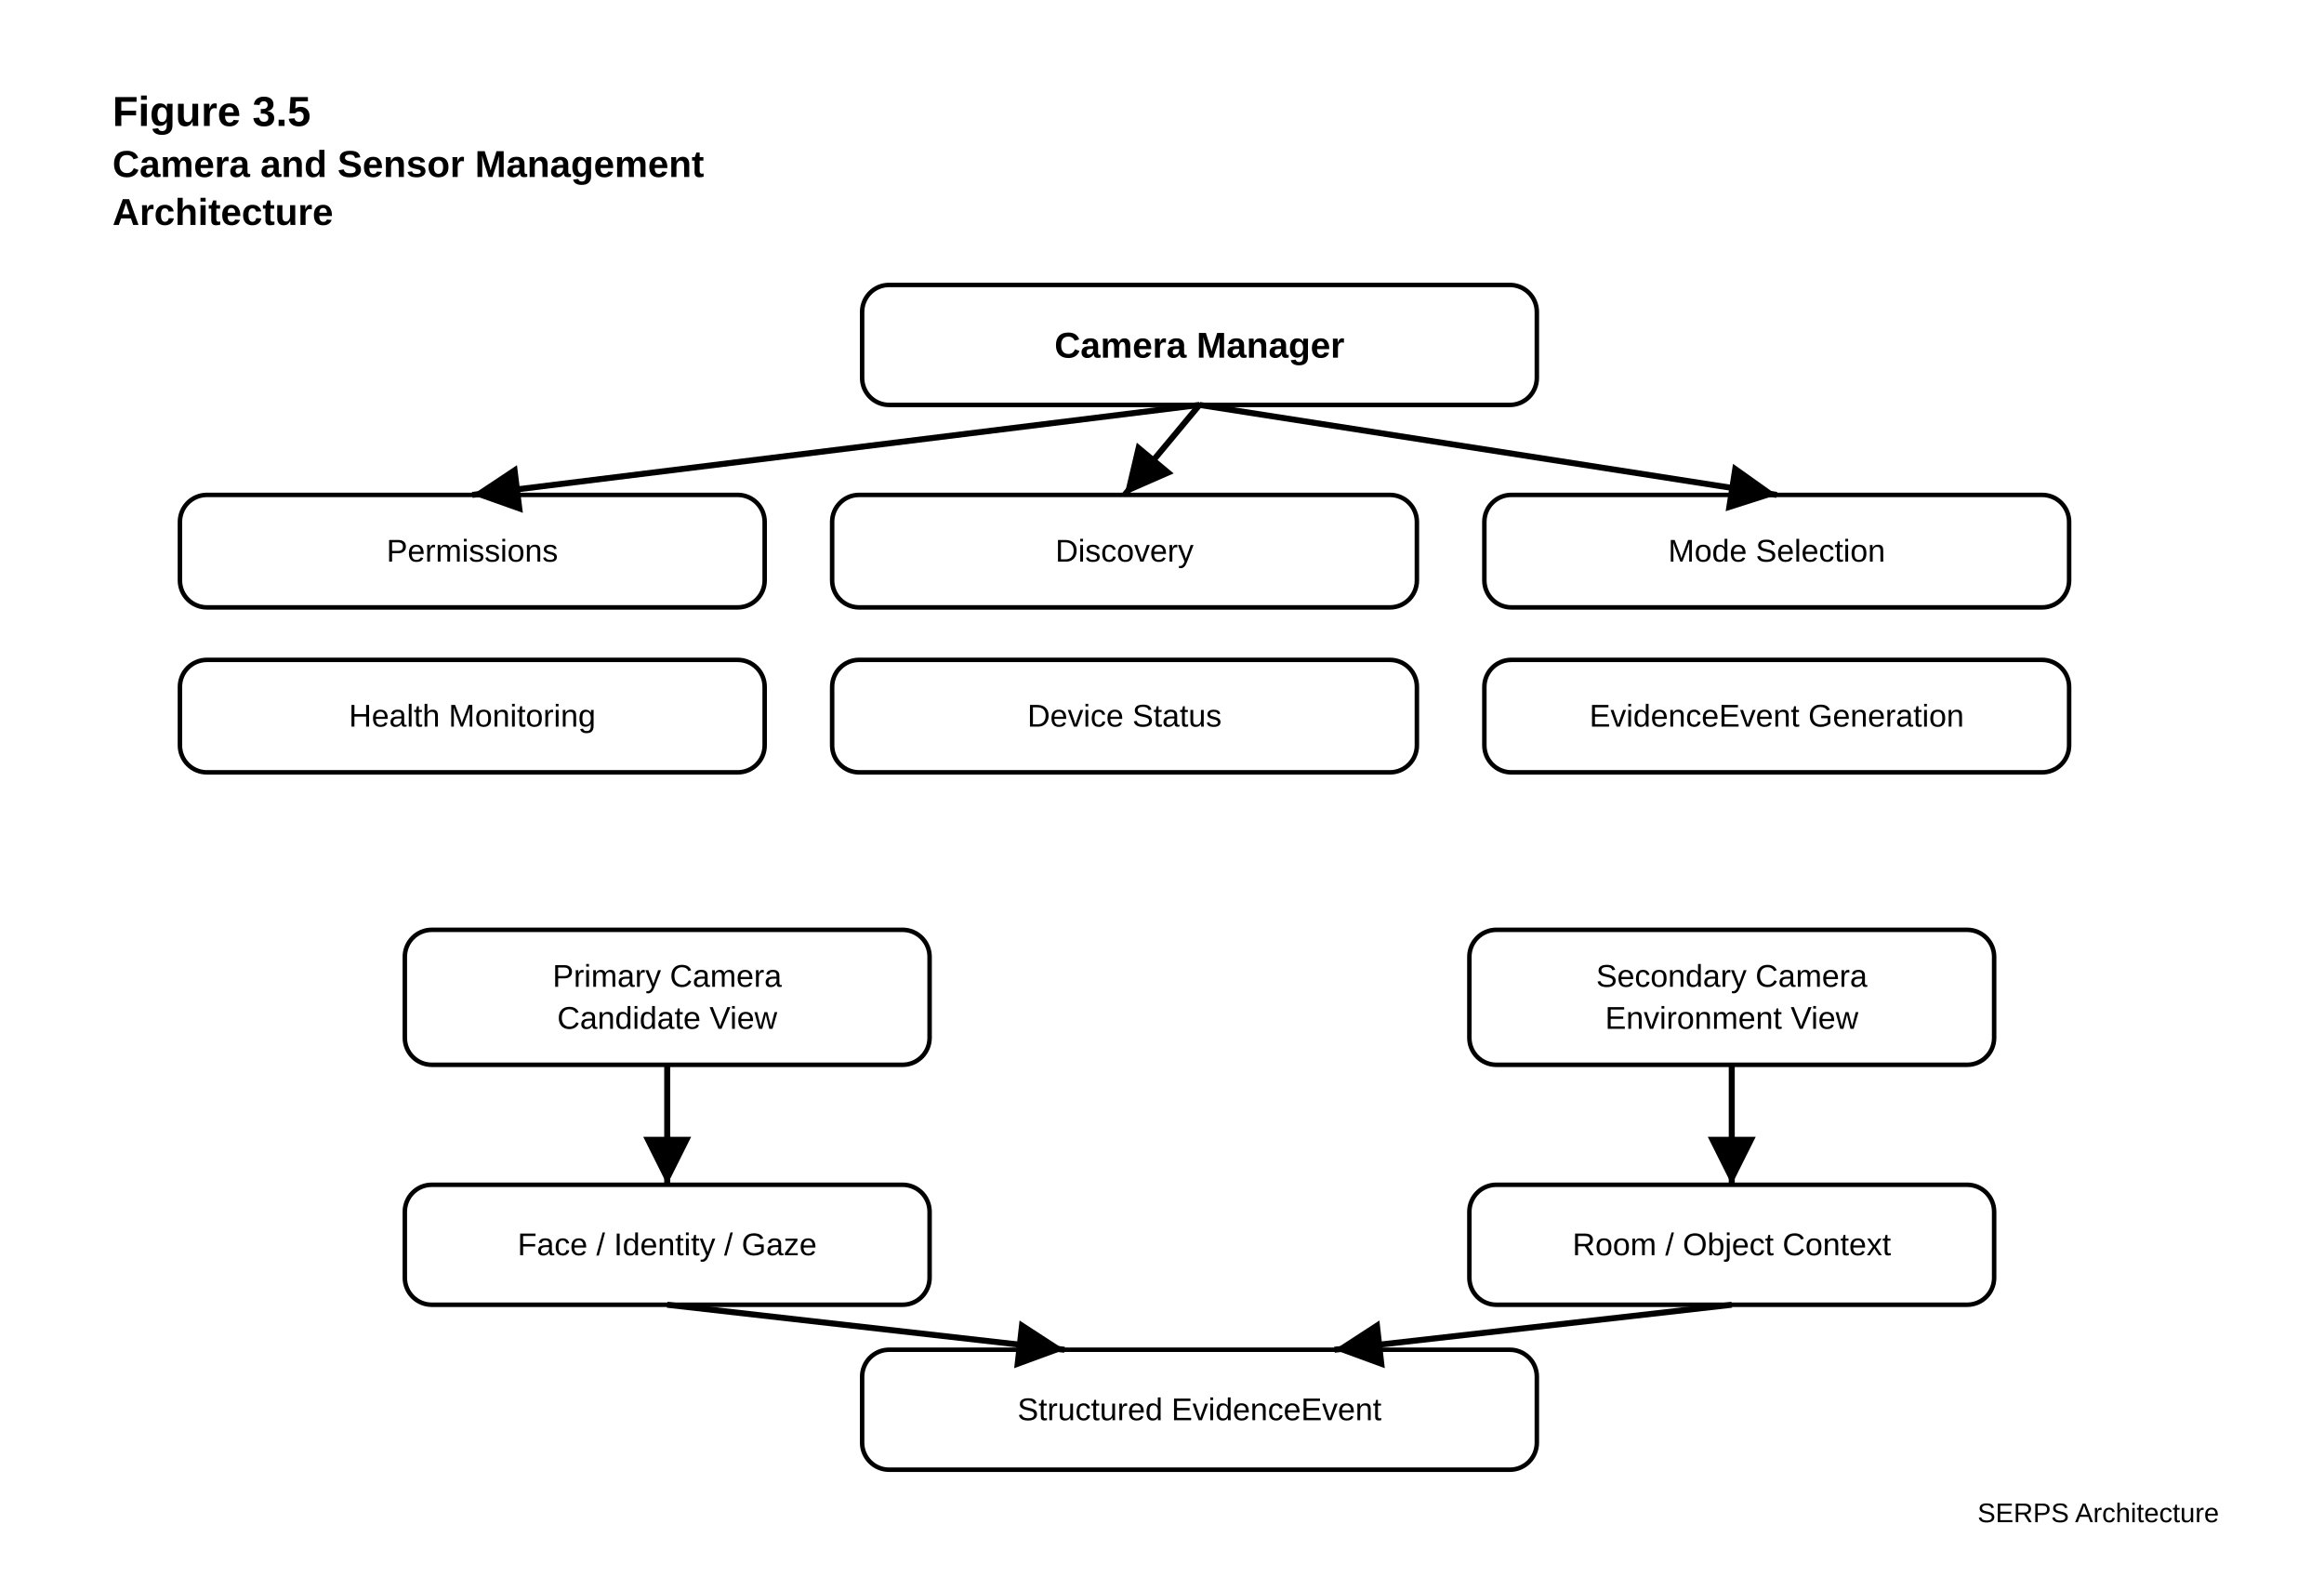
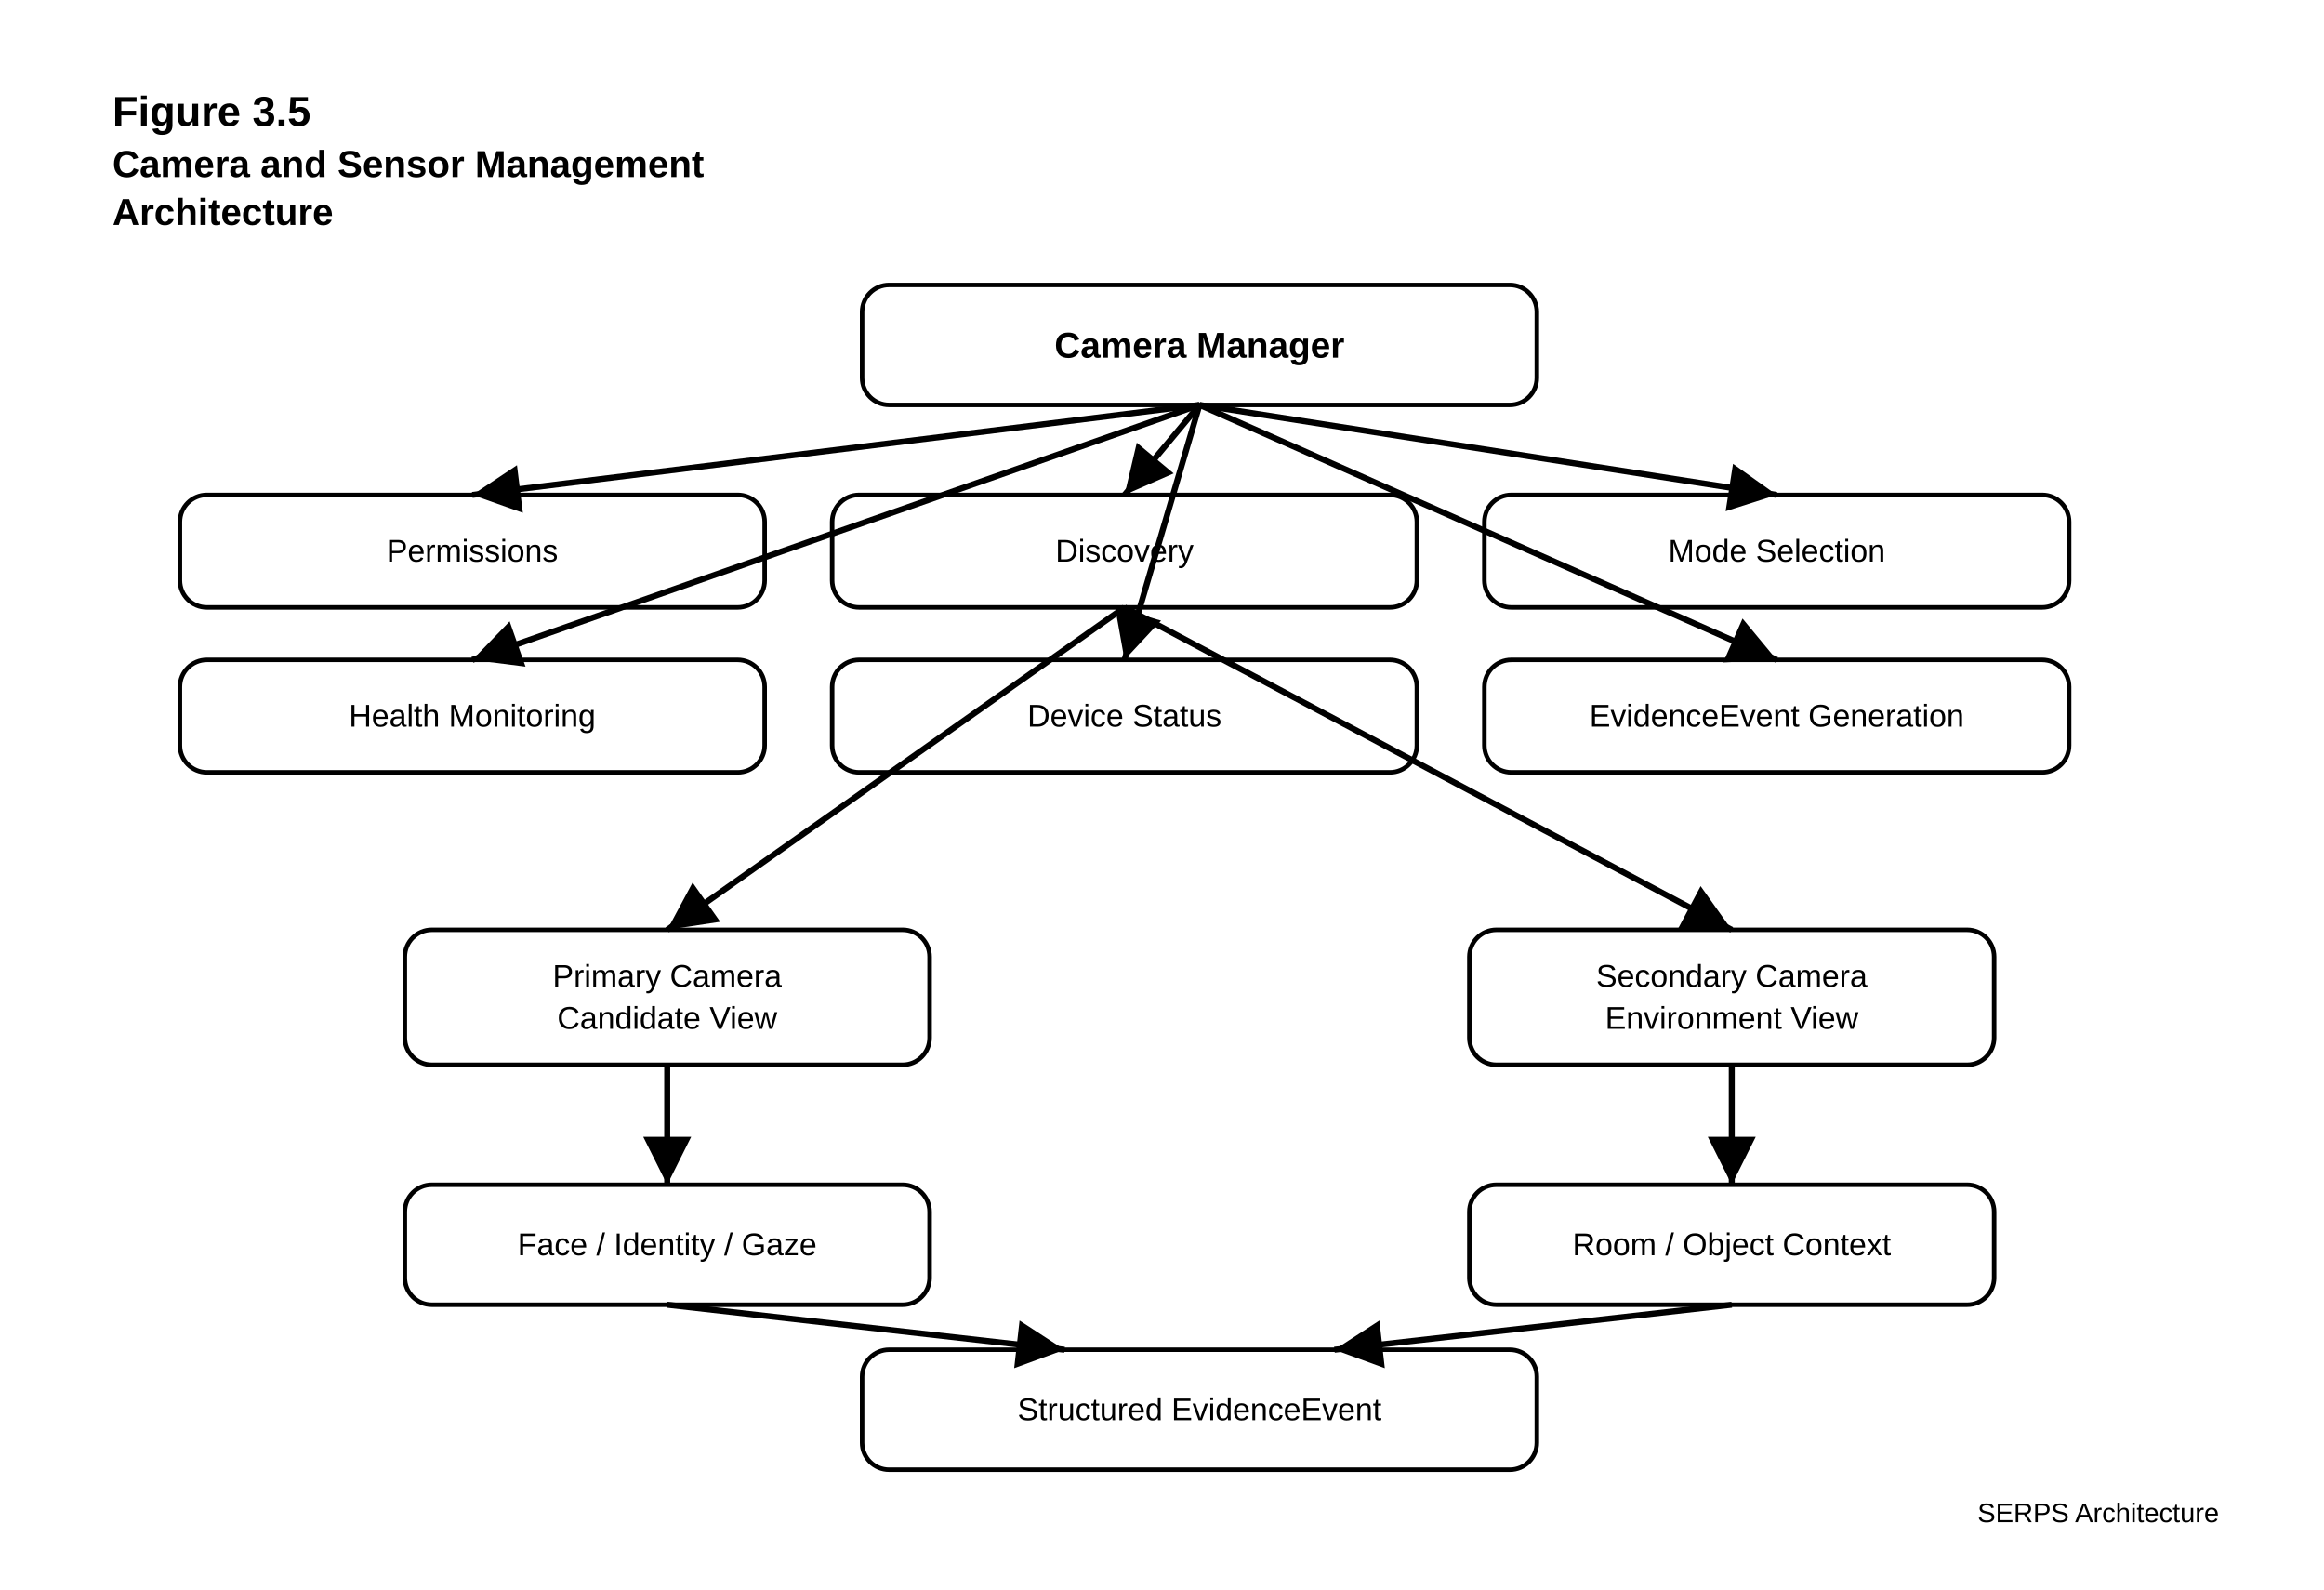
<svg xmlns="http://www.w3.org/2000/svg" width="1550" height="1060" viewBox="0 0 1550 1060">
  <defs>
    <marker id="arrow" markerWidth="12" markerHeight="12" refX="10" refY="6" orient="auto" markerUnits="strokeWidth">
      <path d="M2,2 L10,6 L2,10 z" fill="#000000" />
    </marker>
    <filter id="shadow" x="-20%" y="-20%" width="140%" height="140%">
      <feDropShadow dx="3" dy="5" stdDeviation="4" flood-color="#9AB2BD" flood-opacity="0.45" />
    </filter>
  </defs>
  <text x="75.0" y="84.0" text-anchor="start" font-family="Segoe UI, Arial, sans-serif" font-size="28" font-weight="700" fill="#000000">Figure 3.5</text>
  <text x="75.0" y="118.0" text-anchor="start" font-family="Segoe UI, Arial, sans-serif" font-size="25" font-weight="700" fill="#000000">Camera and Sensor Management</text>
  <text x="75.0" y="150.0" text-anchor="start" font-family="Segoe UI, Arial, sans-serif" font-size="25" font-weight="700" fill="#000000">Architecture</text>
  <rect x="575" y="190" width="450" height="80" rx="18" fill="none" stroke="#000000" stroke-width="3" />
  <text x="800.0" y="238.5" text-anchor="middle" font-family="Segoe UI, Arial, sans-serif" font-size="24" font-weight="700" fill="#000000">Camera Manager</text>
  <rect x="120" y="330" width="390" height="75" rx="18" fill="none" stroke="#000000" stroke-width="3" />
  <text x="315.0" y="374.5" text-anchor="middle" font-family="Segoe UI, Arial, sans-serif" font-size="21" font-weight="500" fill="#000000">Permissions</text>
  <rect x="555" y="330" width="390" height="75" rx="18" fill="none" stroke="#000000" stroke-width="3" />
  <text x="750.0" y="374.5" text-anchor="middle" font-family="Segoe UI, Arial, sans-serif" font-size="21" font-weight="500" fill="#000000">Discovery</text>
  <rect x="990" y="330" width="390" height="75" rx="18" fill="none" stroke="#000000" stroke-width="3" />
  <text x="1185.0" y="374.5" text-anchor="middle" font-family="Segoe UI, Arial, sans-serif" font-size="21" font-weight="500" fill="#000000">Mode Selection</text>
  <rect x="120" y="440" width="390" height="75" rx="18" fill="none" stroke="#000000" stroke-width="3" />
  <text x="315.0" y="484.5" text-anchor="middle" font-family="Segoe UI, Arial, sans-serif" font-size="21" font-weight="500" fill="#000000">Health Monitoring</text>
  <rect x="555" y="440" width="390" height="75" rx="18" fill="none" stroke="#000000" stroke-width="3" />
  <text x="750.0" y="484.5" text-anchor="middle" font-family="Segoe UI, Arial, sans-serif" font-size="21" font-weight="500" fill="#000000">Device Status</text>
  <rect x="990" y="440" width="390" height="75" rx="18" fill="none" stroke="#000000" stroke-width="3" />
  <text x="1185.0" y="484.5" text-anchor="middle" font-family="Segoe UI, Arial, sans-serif" font-size="21" font-weight="500" fill="#000000">EvidenceEvent Generation</text>
  <rect x="270" y="620" width="350" height="90" rx="18" fill="none" stroke="#000000" stroke-width="3" />
  <text x="445.0" y="658.0" text-anchor="middle" font-family="Segoe UI, Arial, sans-serif" font-size="21" font-weight="500" fill="#000000">Primary Camera</text>
  <text x="445.0" y="686.0" text-anchor="middle" font-family="Segoe UI, Arial, sans-serif" font-size="21" font-weight="500" fill="#000000">Candidate View</text>
  <rect x="980" y="620" width="350" height="90" rx="18" fill="none" stroke="#000000" stroke-width="3" />
  <text x="1155.0" y="658.0" text-anchor="middle" font-family="Segoe UI, Arial, sans-serif" font-size="21" font-weight="500" fill="#000000">Secondary Camera</text>
  <text x="1155.0" y="686.0" text-anchor="middle" font-family="Segoe UI, Arial, sans-serif" font-size="21" font-weight="500" fill="#000000">Environment View</text>
  <rect x="270" y="790" width="350" height="80" rx="18" fill="none" stroke="#000000" stroke-width="3" />
  <text x="445.0" y="837.0" text-anchor="middle" font-family="Segoe UI, Arial, sans-serif" font-size="21" font-weight="500" fill="#000000">Face / Identity / Gaze</text>
  <rect x="980" y="790" width="350" height="80" rx="18" fill="none" stroke="#000000" stroke-width="3" />
  <text x="1155.0" y="837.0" text-anchor="middle" font-family="Segoe UI, Arial, sans-serif" font-size="21" font-weight="500" fill="#000000">Room / Object Context</text>
  <rect x="575" y="900" width="450" height="80" rx="18" fill="none" stroke="#000000" stroke-width="3" />
  <text x="800.0" y="947.0" text-anchor="middle" font-family="Segoe UI, Arial, sans-serif" font-size="21" font-weight="500" fill="#000000">Structured EvidenceEvent</text>
  <line x1="800" y1="270" x2="315" y2="330" stroke="#000000" stroke-width="4" marker-end="url(#arrow)" />
  <line x1="800" y1="270" x2="750" y2="330" stroke="#000000" stroke-width="4" marker-end="url(#arrow)" />
  <line x1="800" y1="270" x2="1185" y2="330" stroke="#000000" stroke-width="4" marker-end="url(#arrow)" />
+   <line x1="800" y1="270" x2="315" y2="440" stroke="#000000" stroke-width="4" marker-end="url(#arrow)" />
+   <line x1="800" y1="270" x2="750" y2="440" stroke="#000000" stroke-width="4" marker-end="url(#arrow)" />
+   <line x1="800" y1="270" x2="1185" y2="440" stroke="#000000" stroke-width="4" marker-end="url(#arrow)" />
+   <line x1="750" y1="405" x2="445" y2="620" stroke="#000000" stroke-width="4" marker-end="url(#arrow)" />
+   <line x1="750" y1="405" x2="1155" y2="620" stroke="#000000" stroke-width="4" marker-end="url(#arrow)" />
  <line x1="445" y1="710" x2="445" y2="790" stroke="#000000" stroke-width="4" marker-end="url(#arrow)" />
  <line x1="1155" y1="710" x2="1155" y2="790" stroke="#000000" stroke-width="4" marker-end="url(#arrow)" />
  <line x1="445" y1="870" x2="710" y2="900" stroke="#000000" stroke-width="4" marker-end="url(#arrow)" />
  <line x1="1155" y1="870" x2="890" y2="900" stroke="#000000" stroke-width="4" marker-end="url(#arrow)" />
  <text x="1480.0" y="1015.0" text-anchor="end" font-family="Segoe UI, Arial, sans-serif" font-size="18" font-weight="500" fill="#000000">SERPS Architecture</text>
</svg>
